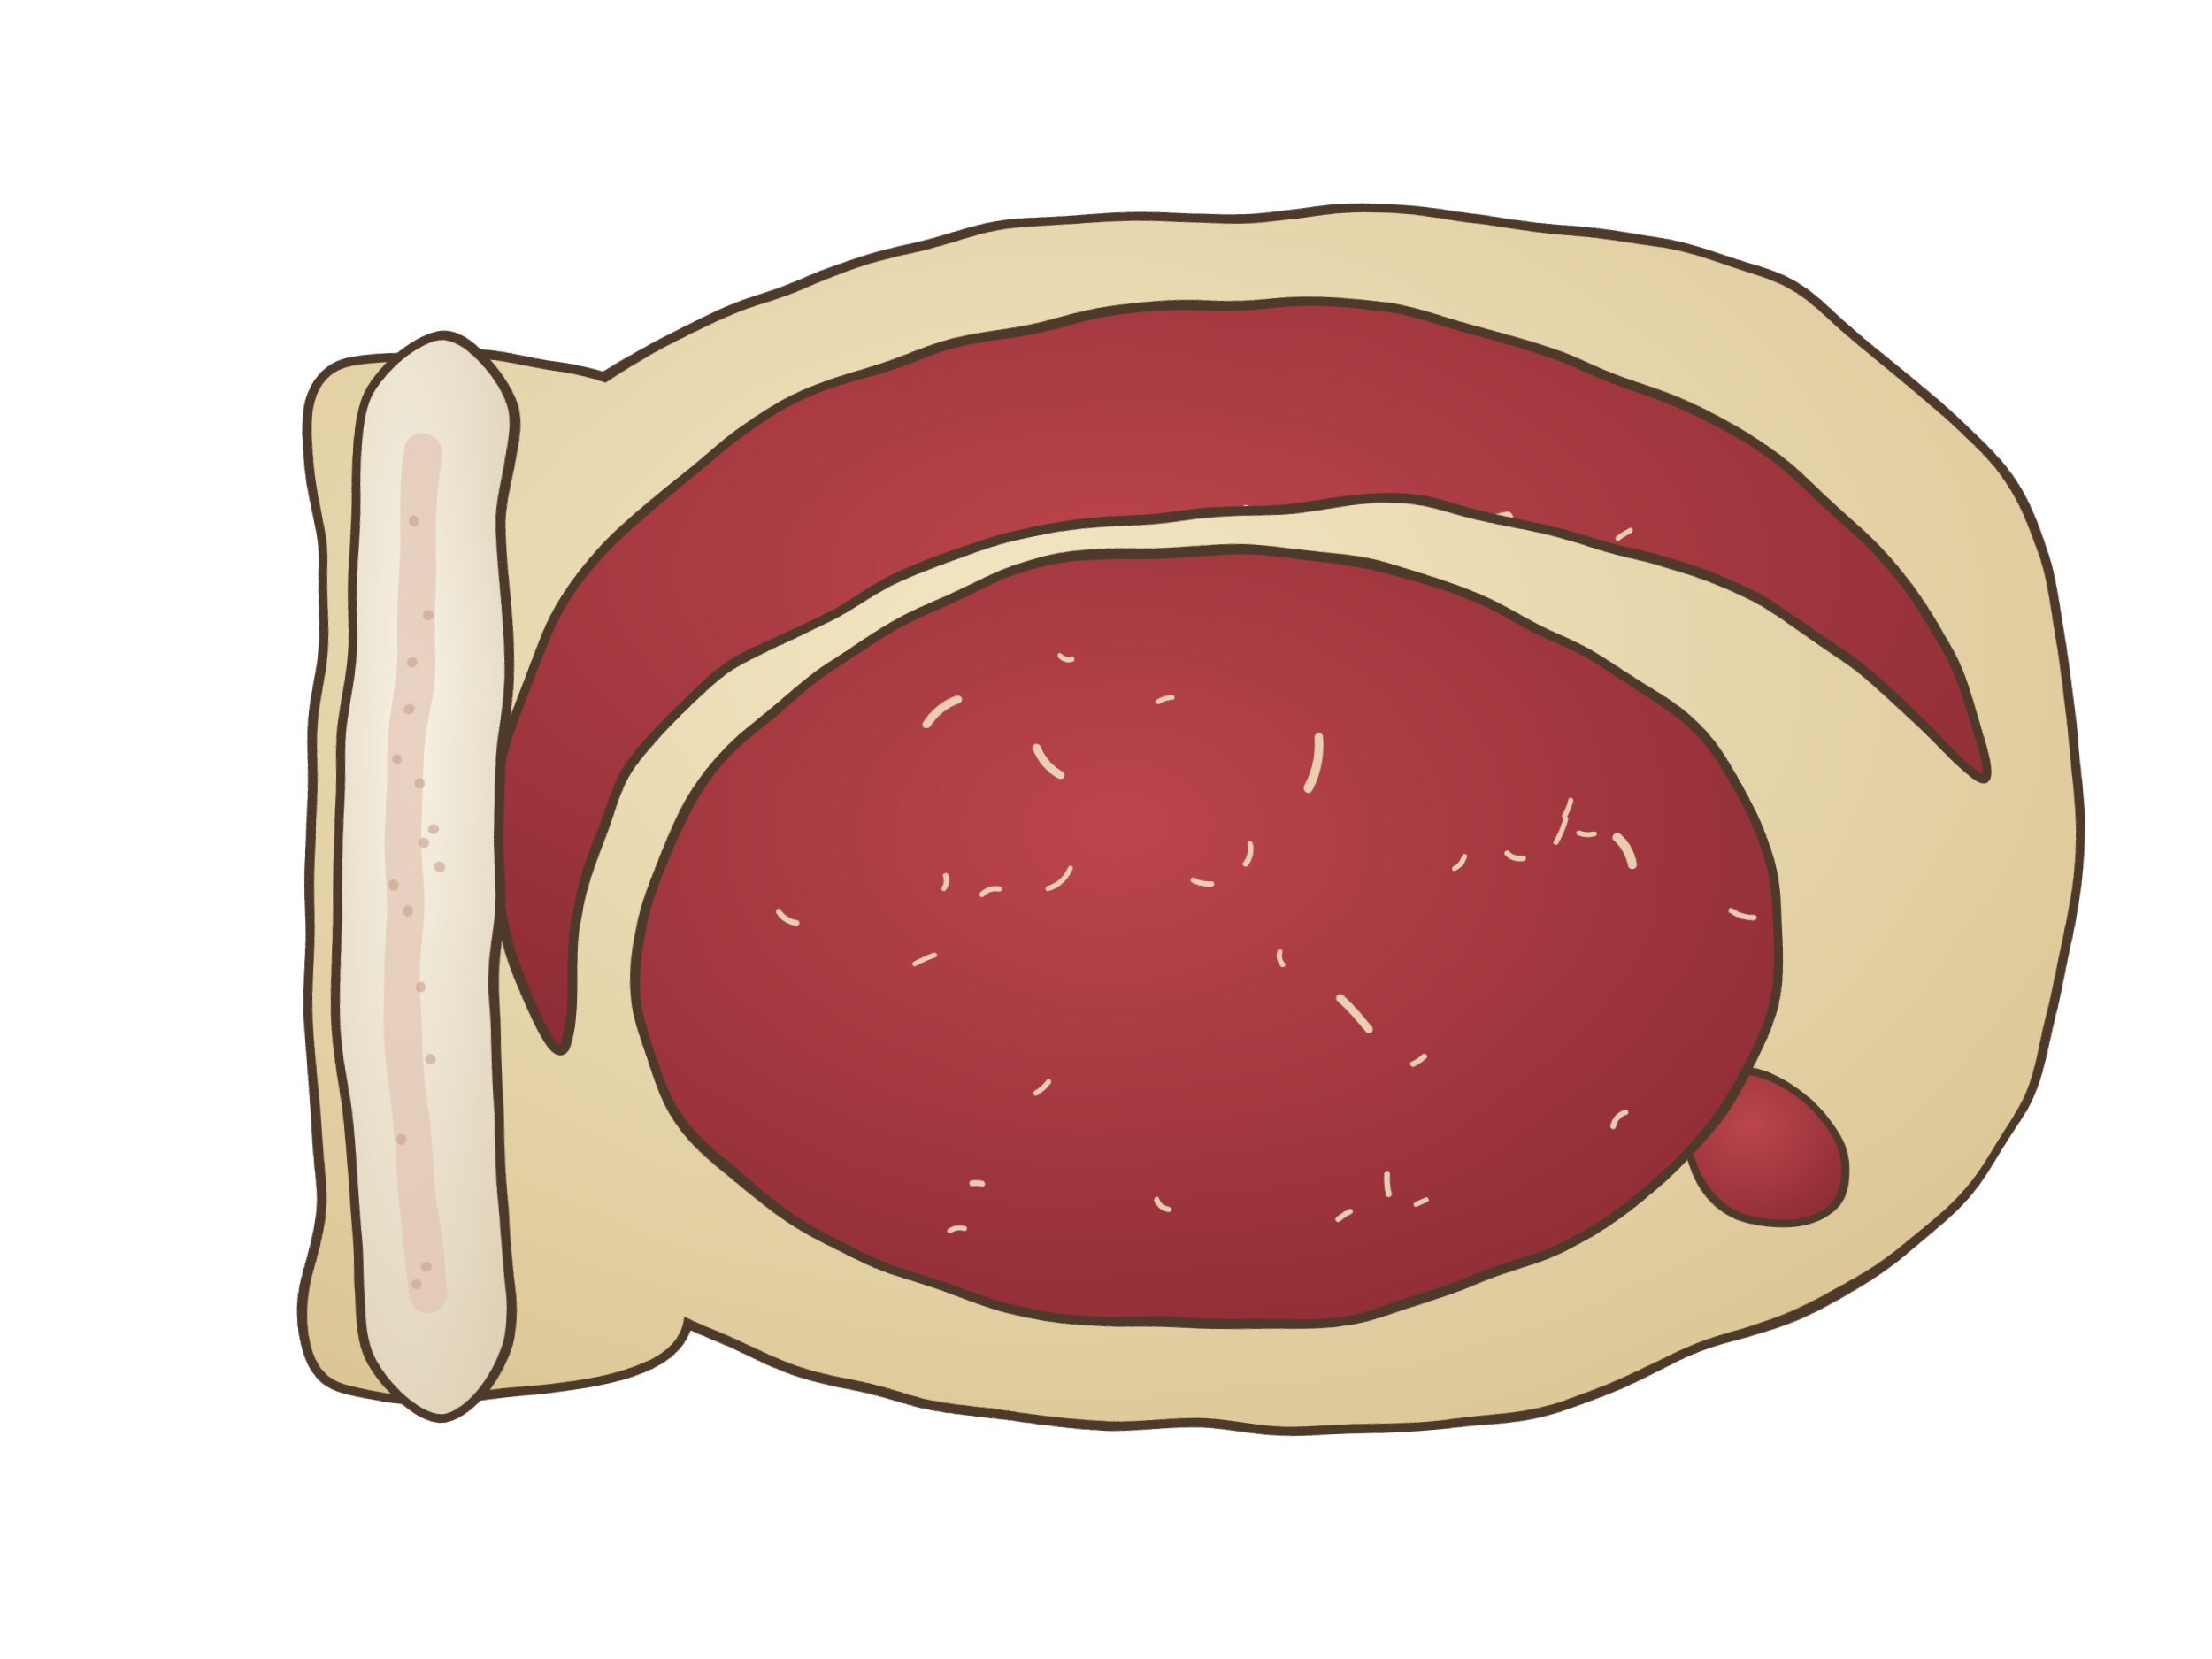
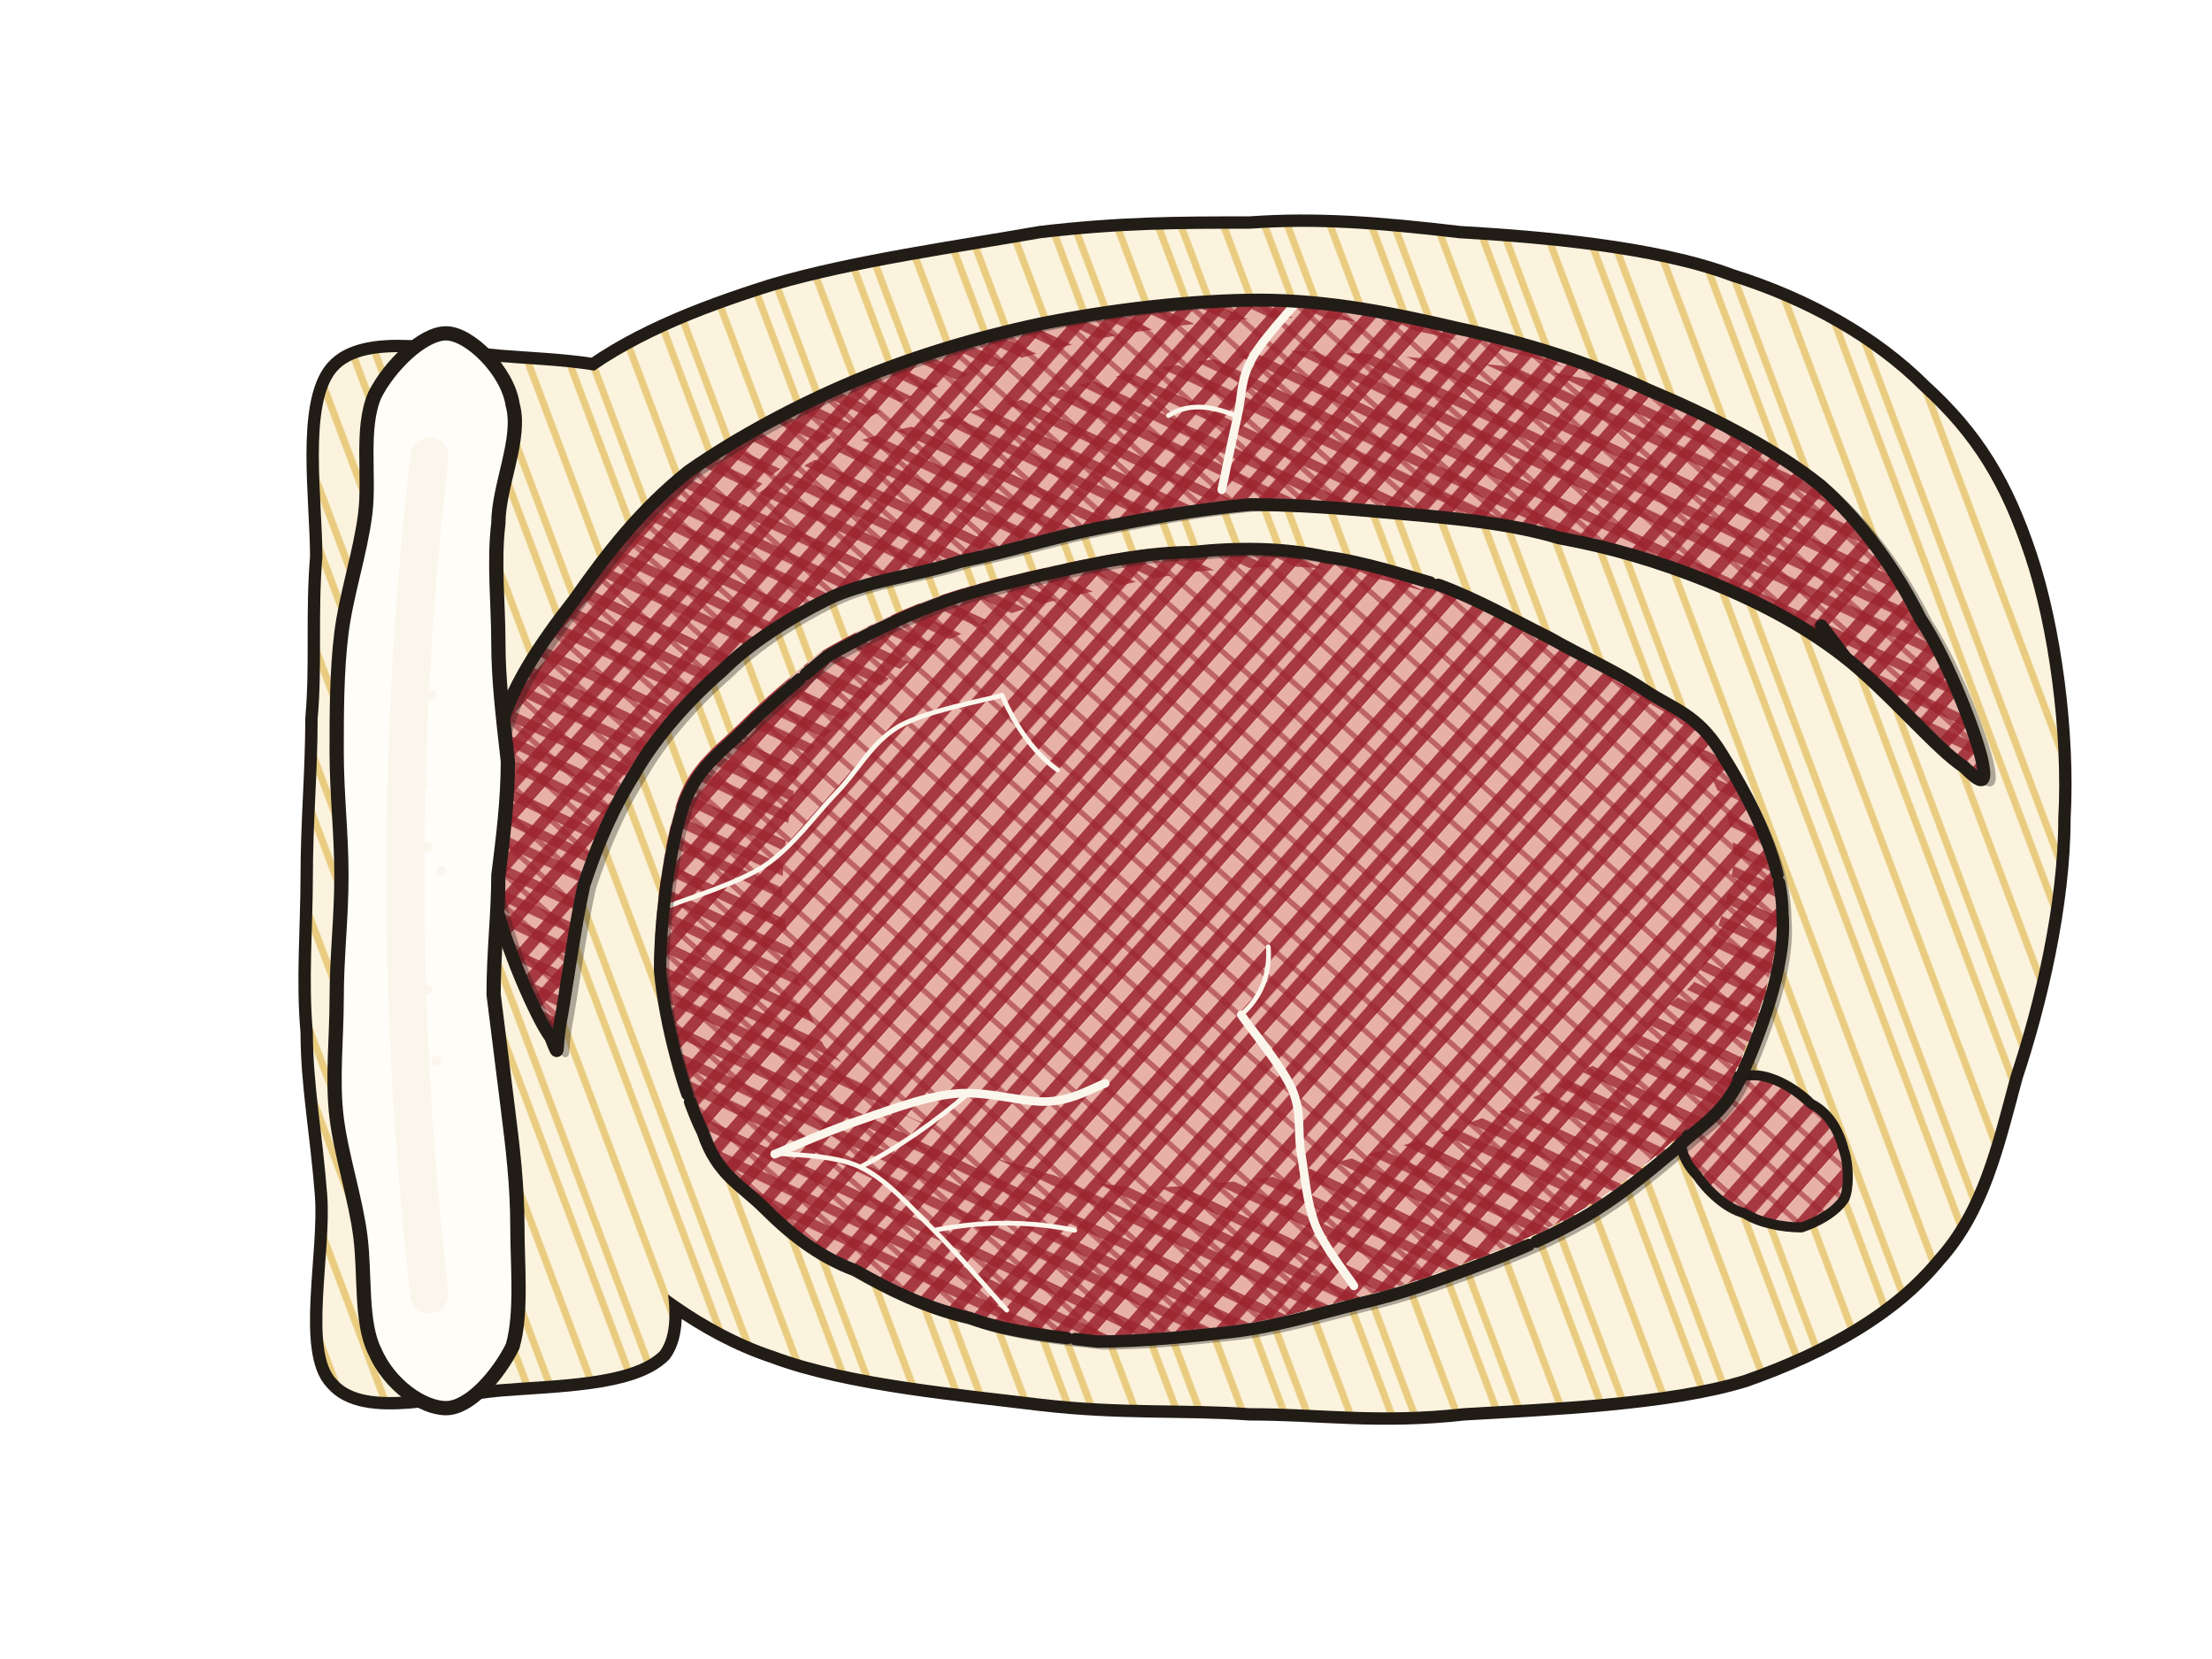
<svg xmlns="http://www.w3.org/2000/svg" viewBox="0 0 400 300">
  <defs>
-     <filter id="ribeye-bone-in-w" x="-5%" y="-5%" width="110%" height="110%" color-interpolation-filters="sRGB">
-       <feTurbulence type="fractalNoise" baseFrequency=".03" numOctaves="2" seed="248" result="t" />
-       <feDisplacementMap in="SourceGraphic" in2="t" scale="4.5" xChannelSelector="R" yChannelSelector="G" />
-     </filter>
-     <path id="ribeye-bone-in-1" d="M173 0c-.3 18.5-3.3 40.4-9 55.2c-5.8 14.8-14.4 24.4-25.4 33.5c-10.9 9.2-24.5 15.3-40.2 21.3c-15.6 6.1-29.6 12.4-53.5 15c-23.9 2.6-65.8 2.7-90.1.7c-24.3-2-39.7-7-55.7-12.9c-16-5.9-29.1-13.1-40.3-22.4c-11.3-9.3-21.9-18.6-27.3-33.7c-5.4-15-6.1-38.1-5.1-56.7c1.1-18.6 5.6-39.7 11.2-54.7c5.6-14.9 11.8-25.7 22.4-34.9c10.7-9.3 25.5-14.9 41.5-20.5c15.9-5.7 30.2-10.8 54.2-13.3c23.9-2.5 64.8-3.3 89.3-1.9c24.6 1.3 42.2 4.1 58.1 10.1c15.8 6 26.4 15.7 36.8 25.6c10.5 9.9 20.3 18.9 25.9 33.8c5.5 14.9 7.5 37.3 7.2 55.8ZM-124-88c10.9 6.6-1.8 22.2-2.5 33.3c-.7 11.1-1.4 22.3-1.8 33.4c-.4 11.1-.7 22.2-.7 33.3c0 11.1.3 22.2.7 33.3c.4 11.1 1.1 22.3 1.8 33.4c.7 11.1 13.4 26.7 2.5 33.3c-10.9 6.6-56.2 11.6-68 6c-11.7-5.6-1.8-27.2-2.5-39.3c-.7-12.1-1.4-22.3-1.8-33.4c-.4-11.1-.7-22.2-.7-33.3c0-11.1.3-22.2.7-33.3c.4-11.1 1.1-21.3 1.8-33.4c.7-12.1-9.2-33.7 2.5-39.3c11.8-5.6 57.1-.6 68 6Z" />
-     <radialGradient id="ribeye-bone-in-F" cx=".42" cy=".36" r=".74">
-       <stop stop-color="#F3E7C5" />
-       <stop offset="1" stop-color="#DBC594" />
-     </radialGradient>
-     <path id="ribeye-bone-in-2" d="M-147.4 45c-2.7-4.6-9.7-19-11.3-29.1c-1.5-10.2-.8-21.2 1.7-31.6c2.5-10.4 6.6-21.4 13.3-30.9c6.6-9.5 16.3-18.5 26.4-26.1c10.1-7.7 21.4-14.9 34-20c12.5-5.1 27.6-7.9 41.6-10.5c13.9-2.7 27.4-5.1 42-5.1c14.7 0 31.7 1.8 45.7 4.9c14.1 3 26.7 7.8 38.5 13.4c11.9 5.7 23.1 12.4 32.8 20.3c9.6 7.9 19.1 17.6 25.2 27.2c6 9.6 10.4 25.2 11.3 30.5c.9 5.2-1.1 4.3-5.8.8c-4.7-3.6-13.7-16-22.2-22.4c-8.4-6.4-18.4-11.8-28.5-16.3c-10.1-4.5-21.4-8.1-32.1-10.6c-10.7-2.6-21.5-4.1-32.3-4.7c-10.8-.7-21.8.3-32.6.9c-10.7.6-21.6 1.2-32 2.7c-10.4 1.5-21.1 3.1-30.5 6.1c-9.4 2.9-17.7 7.7-26 11.8c-8.3 4.1-16.9 7.7-23.7 13c-6.8 5.4-12.5 11.5-17.2 19.1c-4.8 7.5-9 16.7-11.3 26c-2.3 9.2-1.3 24.3-2.5 29.4c-1.1 5.1-1.9 5.9-4.5 1.2Z" />
-     <radialGradient id="ribeye-bone-in-L" cx=".42" cy=".36" r=".74">
-       <stop stop-color="#BC454C" />
-       <stop offset="1" stop-color="#8C2C34" />
-     </radialGradient>
+     <path id="ribeye-bone-in-1" d="M170 0c0 18-5 39-10 54c-4 15-7 28-16 38c-9 11-23 19-40 25c-16 5-42 6-59 7c-18 2-30 0-45 0c-14-1-27 0-44-2c-16-2-40-4-56-10c-15-5-27-15-37-24c-11-10-19-19-25-33c-7-15-15-36-16-55c-1-19 3-42 9-57c6-15 15-25 27-34c11-9 26-15 42-20c17-5 39-8 56-11c17-2 29-2 44-2c14-1 27 0 44 2c17 1 41 3 57 9c16 5 30 13 40 23c11 10 17 20 22 35c5 15 8 37 7 55ZM-124-88c5 7-2 22-3 33c0 11 0 23-1 34c0 11-1 22-2 33c0 11 1 22 1 33c1 11 3 23 3 34c1 11 7 26 2 33c-6 6-22 6-34 7c-11 1-28 6-34-1c-6-6-1-27-2-39c-1-13-3-23-3-34c-1-11 0-22 0-33c0-11 1-22 1-33c1-11 0-22 1-34c0-12-3-32 3-39c6-7 23-3 34-2c12 1 29 1 34 8Z" />
+     <pattern id="ribeye-bone-in-F" width="21" height="21" patternUnits="userSpaceOnUse" patternTransform="rotate(-20.6)">
+       <rect width="21" height="21" fill="#FBF3DD" />
+       <g stroke="#E2BE62" stroke-opacity="0.75">
+         <path d="M4.8 0V21M9.3 0V21M17.7 0V21" stroke-width="1.5" />
+       </g>
+     </pattern>
+     <path id="ribeye-bone-in-2" d="M125-34c-9-7-19-12-29-16c-10-4-20-7-31-9c-10-3-21-4-32-5c-11-1-22-2-33-2c-11 1-22 3-32 5c-10 2-19 5-29 7c-9 3-20 4-28 8c-8 4-16 9-22 15c-7 6-14 14-18 21c-5 8-8 15-11 24c-2 9-4 24-5 29c-1 6 0 8-2 3c-3-4-10-20-12-30c-2-11-2-23 1-33c2-10 9-20 16-29c7-10 14-19 24-27c10-7 23-14 35-19c12-5 25-9 39-12c15-3 32-5 46-5c15 0 29 3 42 6c14 3 27 7 40 13c12 5 26 12 36 20c9 8 16 18 21 28c6 9 12 25 13 30c1 5 0 5-4 1c-5-3-16-16-25-23Z" />
+     <pattern id="ribeye-bone-in-Lh" width="15" height="15" patternUnits="userSpaceOnUse" patternTransform="rotate(115.4)">
+       <g stroke="#9B2530" stroke-opacity="0.765">
+         <path d="M3.3 0V15M8.2 0V15M12.6 0V15" stroke-width="2.1" />
+       </g>
+     </pattern>
+     <pattern id="ribeye-bone-in-L" width="15" height="15" patternUnits="userSpaceOnUse" patternTransform="rotate(41.4)">
+       <rect width="15" height="15" fill="#E7B1A8" />
+       <g stroke="#9B2530" stroke-opacity="0.85">
+         <path d="M2.5 0V15M8.4 0V15M13.3 0V15" stroke-width="2.5" />
+         <path d="M0 2.5H15M0 7.5H15M0 12.5H15" stroke-width="1.1" opacity=".65" />
+       </g>
+     </pattern>
    <clipPath id="ribeye-bone-in-3">
      <use href="#ribeye-bone-in-2" />
    </clipPath>
-     <path id="ribeye-bone-in-4" d="M110 19.8c1.1 11.5 1.1 24.6-5.2 35.4c-6.4 10.9-19.4 21.6-32.9 29.8c-13.5 8.1-30.9 15.6-48 19.1c-17.2 3.4-37.6 3.5-55 1.5c-17.4-2-35-7-49.3-13.5c-14.2-6.5-28-15.5-36.2-25.4c-8.2-10-12.5-22.8-12.7-34.3c-.3-11.6 4.1-24.1 11.1-35c6.9-10.8 17.6-21.6 30.5-30.2c13-8.6 29.9-17.4 47.1-21.1c17.2-3.7 38.8-3.5 56.1-1c17.3 2.5 33.8 9.1 47.6 15.9c13.7 6.9 27.1 15.5 34.9 25.3c7.8 9.8 10.9 22 12 33.5Z" />
-     <clipPath id="ribeye-bone-in-5">
-       <use href="#ribeye-bone-in-4" />
+     <path id="ribeye-bone-in-4" d="M91 65c0-3 2-6 5-8c2-2 6-3 10-3c4 0 9 3 12 6c4 2 6 6 7 10c1 3 1 8 0 10c-2 3-6 5-9 6c-4 0-9-1-12-3c-4-1-8-5-10-8c-3-3-4-7-3-10Z" />
+     <path id="ribeye-bone-in-5" d="M-40-52c9-2 19-4 28-4c9-1 19-1 28 1c8 1 17 4 24 6c8 3 15 7 23 11c7 4 14 7 20 11c6 4 11 5 16 13c5 8 13 22 13 34c1 11-5 26-9 35c-4 8-9 10-14 15c-6 5-12 10-19 14c-7 4-14 7-22 10c-8 3-16 6-25 8c-8 2-18 5-27 6c-9 1-19 2-28 2c-9-1-19-2-27-5c-9-2-17-6-24-10c-8-3-14-8-19-13c-5-5-10-7-13-16c-4-8-8-23-9-34c0-11 2-26 5-35c3-8 8-11 13-16c5-5 11-10 17-15c7-4 15-8 23-11c8-3 17-5 26-7Z" pathLength="100" />
+     <clipPath id="ribeye-bone-in-6">
+       <use href="#ribeye-bone-in-5" />
    </clipPath>
-     <path id="ribeye-bone-in-6" d="M-168.9-101.5c4.9.4 11.7 8.1 13.9 14.7c2.1 6.6-.8 16.7-1.2 24.9c-.3 8.3-.7 16.6-.9 24.8c-.3 8.2-.5 16.4-.7 24.6c-.1 8.2-.2 16.3-.2 24.5c0 8.2.1 16.3.2 24.5c.2 8.2.4 16.4.7 24.6c.2 8.2.6 16.5.9 24.8c.4 8.2 3.3 18.3 1.2 24.9c-2.2 6.6-9 14.3-13.9 14.7c-5 .4-12.9-6.1-16.1-12.3c-3.1-6.2-1.8-16.7-2.6-25.1c-.9-8.3-1.7-16.8-2.3-25.2c-.7-8.4-1.2-16.9-1.6-25.4c-.3-8.5-.5-17-.5-25.5c0-8.5.2-17 .5-25.5c.4-8.5.9-17 1.6-25.4c.6-8.4 1.4-16.9 2.3-25.2c.8-8.4-.5-18.9 2.6-25.1c3.2-6.2 11.1-12.7 16.1-12.3Z" />
-     <radialGradient id="ribeye-bone-in-B" cx=".42" cy=".36" r=".74">
-       <stop stop-color="#F8F3E7" />
-       <stop offset="1" stop-color="#DFD2B7" />
-     </radialGradient>
-     <clipPath id="ribeye-bone-in-7">
-       <use href="#ribeye-bone-in-6" />
+     <path id="ribeye-bone-in-7" d="M-184 112c-3-6-2-16-3-24c-1-8-4-17-5-25c-1-8 0-17 0-25c0-9 1-17 1-26c0-9-1-17-1-26c0-8 0-17 1-25c1-8 4-17 5-25c1-8-1-18 2-25c3-6 10-13 15-13c5 0 13 8 14 15c2 7-3 17-3 25c-1 8 0 17 0 25c0 8 1 16 2 25c0 8-1 16-2 24c0 8-1 16-1 25c1 8 2 16 3 24c1 8 2 16 2 25c0 8 1 18-1 25c-3 6-9 13-14 13c-5 0-12-5-15-12Z" />
+     <clipPath id="ribeye-bone-in-8">
+       <use href="#ribeye-bone-in-7" />
    </clipPath>
  </defs>
-   <g filter="url(#ribeye-bone-in-w)" fill="none" stroke="#4E3A2A" stroke-width="2" stroke-linejoin="round" stroke-linecap="round">
+   <g fill="none" stroke="#221C17" stroke-width="2.6" stroke-linejoin="round" stroke-linecap="round">
    <g transform="translate(226 148) scale(.86)">
-       <use href="#ribeye-bone-in-1" stroke-width="4" />
+       <use href="#ribeye-bone-in-1" stroke-width="5.2" />
      <use href="#ribeye-bone-in-1" fill="url(#ribeye-bone-in-F)" stroke="none" />
-       <use href="#ribeye-bone-in-2" fill="url(#ribeye-bone-in-L)" stroke="none" />
+       <use href="#ribeye-bone-in-2" fill="url(#ribeye-bone-in-L)" stroke="none" transform="translate(.5.4)" />
      <g clip-path="url(#ribeye-bone-in-3)">
-         <path d="M0 -65q-.7 1.1-.4 2.4M75 -99q-1.7 1.1-2 3.1M80 -61q-1.4.5-2.8 1.3M89 -40q-.3 2.6-.5 5.2M112 -95q-1.6 1.9-2.4 4.2M73 -31q1.3 2.4.8 5" stroke="#F4E8C6" stroke-width="1.1" opacity="0.85" />
-         <path d="M54 -64q-3.5 1.2-7 2.4" stroke="#F4E8C6" stroke-width="1.9" opacity="0.85" />
+         <use href="#ribeye-bone-in-2" stroke="url(#ribeye-bone-in-Lh)" stroke-width="36" transform="translate(7.6-14.3)" />
+         <path d="M-2.6-84.5q-8.8-3.9-14.5-.2" stroke="#FBF6EC" stroke-width="1" />
+         <path d="M14.3-113.6c-2.2 2.8-10.8 11.7-13.6 16.5c-2.8 4.9-2.2 7.9-3.3 12.6c-1.1 4.7-2.7 12.8-3.3 15.4" stroke="#FBF6EC" stroke-width="1.8" />
      </g>
-       <use href="#ribeye-bone-in-2" />
-       <path d="M124.2 80.1c-1.6 2.6-5.2 4.6-8.7 5.1c-3.4.6-8.5.1-12.1-1.6c-3.5-1.7-7-5.5-9.1-8.6c-2.1-3.2-3.6-7.1-3.5-10.3c0-3.2 1.3-7.3 3.9-9c2.6-1.6 7.9-1.9 11.7-1.1c3.8.8 8 3.4 11.2 6c3.1 2.6 6.4 6.2 7.5 9.5c1.1 3.2.7 7.5-.9 10Z" fill="url(#ribeye-bone-in-L)" stroke-width="1.6" />
+       <use href="#ribeye-bone-in-2" stroke-width="1.4" stroke-opacity=".35" transform="translate(1.8.7)" />
+       <use href="#ribeye-bone-in-2" stroke-width="2.7" />
+       <path d="M125.2-33.9l-5-6.6" stroke-width="2.7" />
      <use href="#ribeye-bone-in-4" fill="url(#ribeye-bone-in-L)" stroke="none" />
-       <g clip-path="url(#ribeye-bone-in-5)">
-         <path d="M-64 12q.5 1.5-.4 2.8M-19 81q.8 1.9 2.8 2.3M-99 20q1.5 1.9 4 2.2M28 74q-.2 2.3.3 4.6M70 4q1.6.6 3.2.2M-42 55q-1.1 1.5-2.6 2.5M-66 29q-2.1.6-4 1.6M-40 -35q1.3 1 2.8.5M79 61q-2.2.6-2.8 2.8M36 80q-1.1.5-2.1 1M-39 11q-1.1 3-4 3.9M7 28q-.3 1.5.7 2.7M-53 15q-2.1-.3-3.6 1.2M-16 -25q-1.6.1-3 1M100 20q2.2 1.6 4.9 1.7M36 50q-1.2 1-2.6 1.6M68 -3q-.4 1.8-1.3 3.4M46 8q-.4 1.7-2 2.4M21 82q-1.3.7-2.4 1.7M-12 14q2 .9 4.1.7M55 8q1.4 1.5 3.5 1.4M0 5q.5 2.6-1 4.9M67 1q-.6 2.7-1.8 5.2M-59 76q1.1-.2 2.3.1M-60 85q-1.5-.4-2.8.6" stroke="#F4E8C6" stroke-width="1.1" opacity="0.85" />
-         <path d="M-62 -25q-3.9 1.5-6 5.1M15 -17q.7 5.2-2.3 9.6M-45 -15q1.4 3.6 4.6 5.8M19 38q3 3 5.6 6.2M78 5q2.7 2.5 3.5 6" stroke="#F4E8C6" stroke-width="1.9" opacity="0.85" />
+       <use href="#ribeye-bone-in-4" stroke-width="2.1" />
+       <use href="#ribeye-bone-in-5" fill="url(#ribeye-bone-in-L)" stroke="none" transform="translate(-1.2-1.1)" />
+       <g clip-path="url(#ribeye-bone-in-6)">
+         <use href="#ribeye-bone-in-5" stroke="url(#ribeye-bone-in-Lh)" stroke-width="36" transform="translate(7.6-14.3)" />
+         <path d="M-1.8 41.3q6.3-5.6 5.7-14.3M-52.1-25.9q4.7 10.7 11.7 15.7M-121.8 18.3c3.3-1.4 14.2-4.6 20-8.5c5.8-4 10.1-10.2 14.8-15.1c4.7-4.8 7.3-10.5 13.1-14c5.9-3.4 18.1-5.5 21.8-6.6M-81.9 73.3q11.6-5.9 23.2-15.9M-66.4 86.6q15.2-3 29.6 0M-100.2 70.3c3 .5 12.7.3 18.3 3c5.7 2.7 10.4 8.3 15.5 13.3c5.1 5 12.7 14 15.3 16.8" stroke="#FBF6EC" stroke-width="1" />
+         <path d="M21.9 98.3c-1.3-2.1-6.2-8.1-8.1-12.8c-1.8-4.6-2.2-10.3-3-15c-.8-4.8.2-8.7-1.9-13.5c-2.1-4.9-8.9-13-10.7-15.7M-99.9 70.6c2.7-1.1 10-4.4 16.3-6.6c6.3-2.1 14.5-5.4 21.4-6.1c6.9-.8 14.7 2 20 1.6c5.3-.3 9.9-3.2 11.8-3.8" stroke="#FBF6EC" stroke-width="1.8" />
      </g>
-       <use href="#ribeye-bone-in-4" />
-       <use href="#ribeye-bone-in-6" fill="url(#ribeye-bone-in-B)" stroke="none" />
-       <g clip-path="url(#ribeye-bone-in-7)">
-         <path d="M-172.5-76.1q-10.1 88.1 0 176.2" stroke="#E2C5B2" stroke-width="8" opacity="0.7" />
-         <path d="M-171 3h0M-173 36h0M-173 94h0M-180 15h0M-170 11h0M-177 -23h0M-177 -33h0M-178 68h0M-174 -7h0M-175 -62h0M-173 6h0M-179 -12h0M-171 51h0M-177 20h0M-175 98h0M-173 -43h0" stroke="#C9A08E" stroke-width="2.2" opacity="0.6" />
+       <use href="#ribeye-bone-in-5" stroke-width="1.4" stroke-opacity=".35" transform="translate(1.2 1)" />
+       <use href="#ribeye-bone-in-5" stroke-width="2.6" stroke-dasharray="98.3 1.7" stroke-dashoffset="19.2" />
+       <use href="#ribeye-bone-in-7" fill="#FFFDF8" stroke="none" />
+       <g clip-path="url(#ribeye-bone-in-8)">
+         <path d="M-172.5-76.1q-10.1 88.1 0 176.2" stroke="#FBF6EC" stroke-width="8" />
+         <path d="M-173 36h0M-173 94h0M-180 15h0M-170 11h0M-177 -23h0M-177 -33h0M-178 68h0M-174 -7h0M-175 -62h0M-173 6h0M-179 -12h0M-171 51h0M-177 20h0M-175 98h0M-173 -43h0M-172 -26h0" stroke="#FBF6EC" stroke-width="2.2" opacity="0.96" />
      </g>
-       <use href="#ribeye-bone-in-6" />
+       <use href="#ribeye-bone-in-7" stroke-width="3" />
    </g>
  </g>
</svg>
